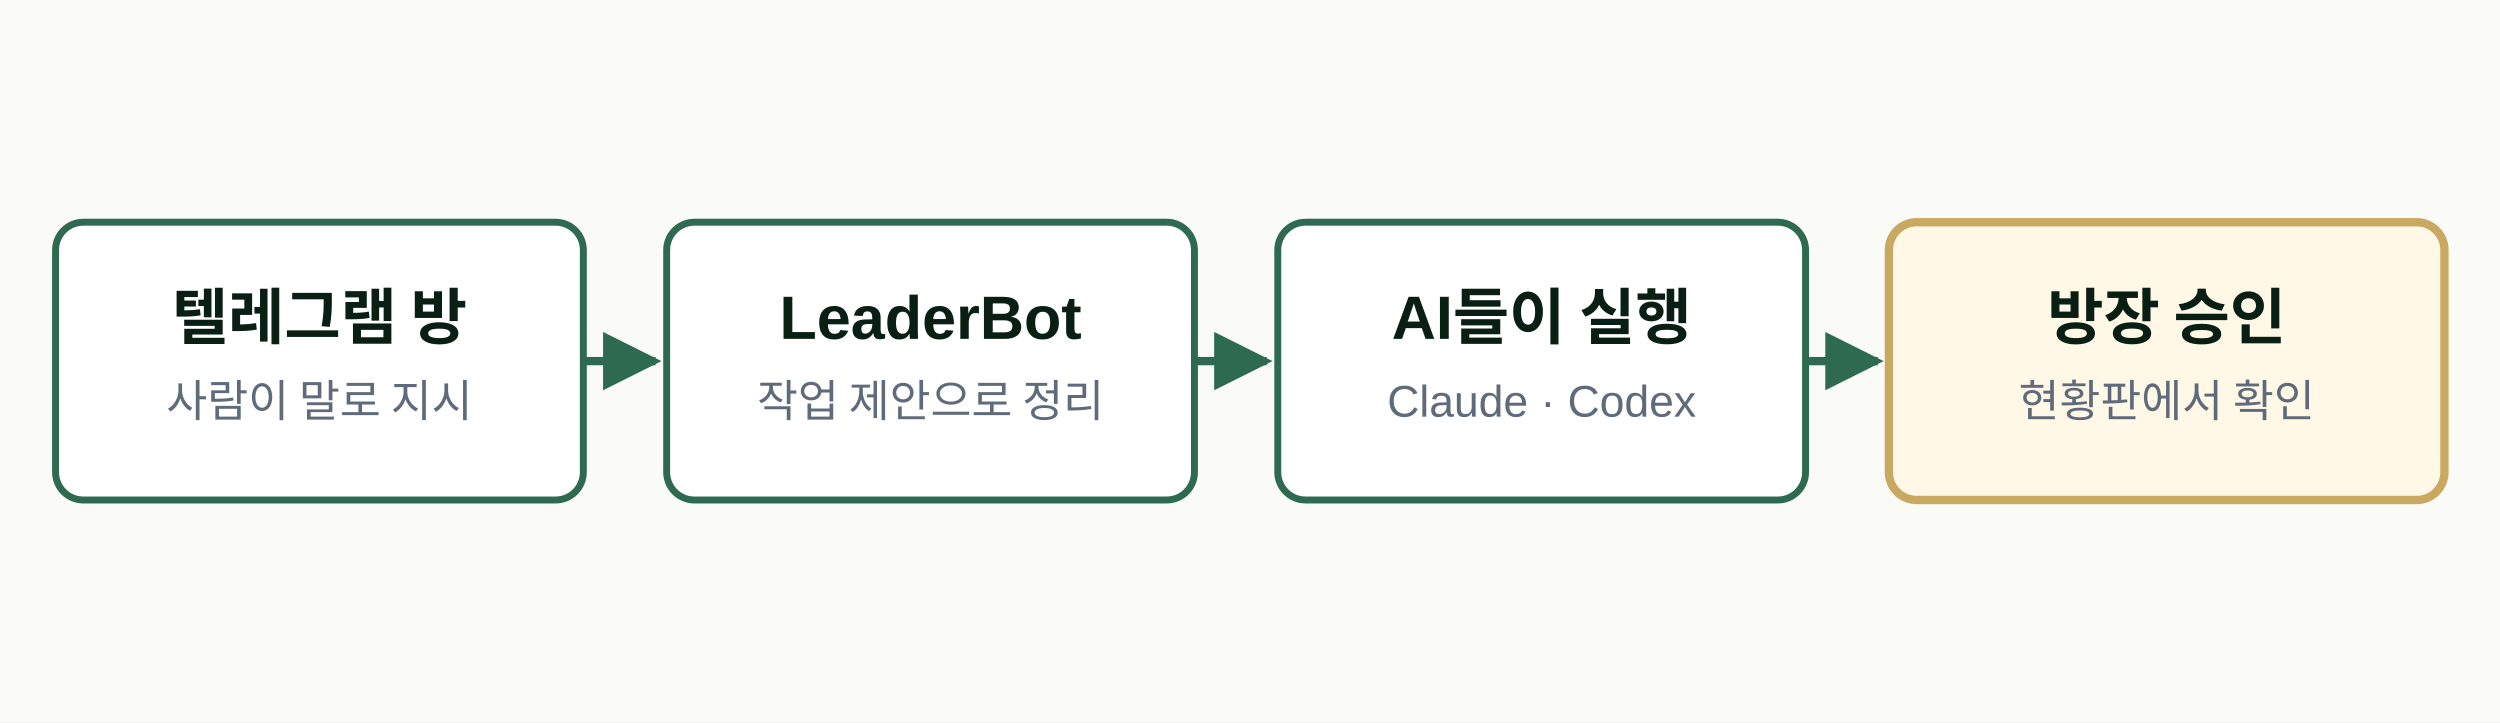
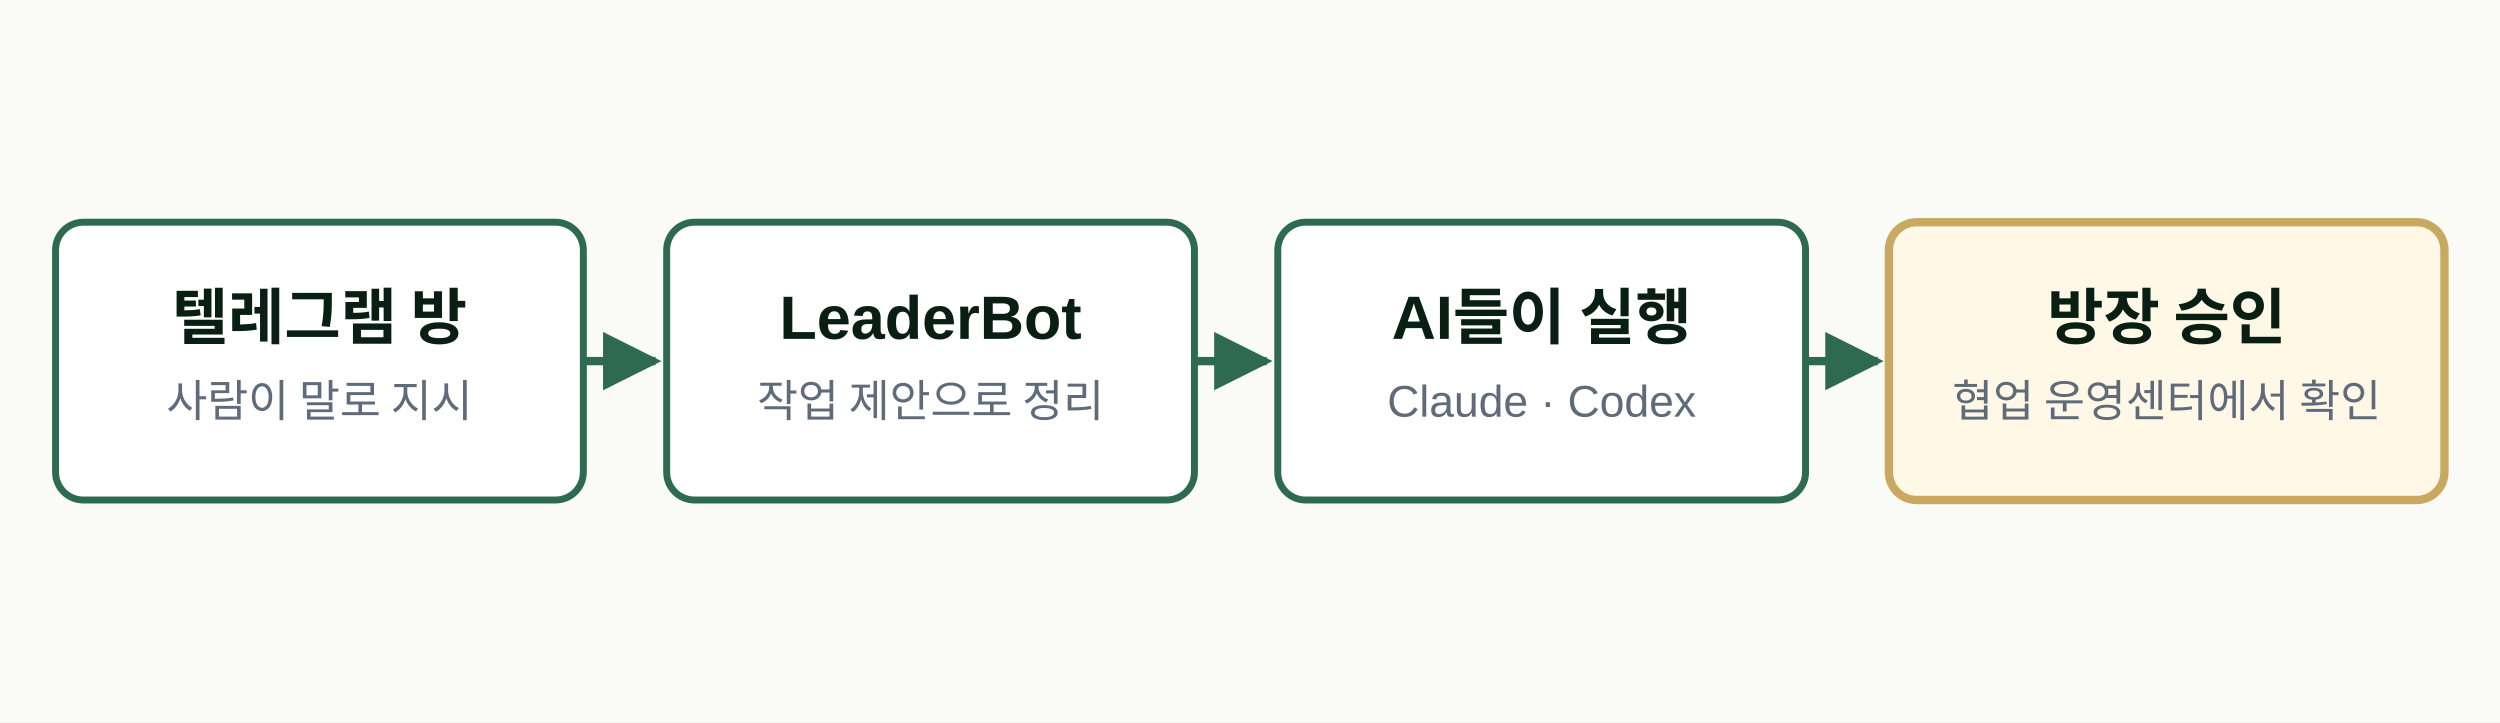
<svg xmlns="http://www.w3.org/2000/svg" width="900" height="260" viewBox="0 0 900 260" role="img" aria-labelledby="t d">
  <style>
    .bg{fill:#fafaf7}
    .card{fill:#ffffff;stroke:#2d6a4f;stroke-width:2.5}
    .cardGold{fill:#fff8e7;stroke:#c9a961;stroke-width:3}
    .head{font:700 22px 'Malgun Gothic',Arial,sans-serif;fill:#0a1f14}
    .sub{font:16px 'Malgun Gothic',Arial,sans-serif;fill:#5f6b7a}
    .flow{stroke:#2d6a4f;stroke-width:3;fill:none;marker-end:url(#a)}
  </style>
  <defs>
    <marker id="a" viewBox="0 0 10 10" refX="9" refY="5" markerWidth="7" markerHeight="7" orient="auto-start-reverse">
      <path d="M 0 0 L 10 5 L 0 10 z" fill="#2d6a4f" />
    </marker>
  </defs>
  <rect class="bg" x="0" y="0" width="900" height="260" />
  <rect class="card" x="20" y="80" width="190" height="100" rx="10" />
  <text class="head" x="115" y="122" text-anchor="middle">텔레그램 방</text>
  <text class="sub" x="115" y="150" text-anchor="middle">사람이 말로 지시</text>
  <rect class="card" x="240" y="80" width="190" height="100" rx="10" />
  <text class="head" x="335" y="122" text-anchor="middle">LeaderBot</text>
  <text class="sub" x="335" y="150" text-anchor="middle">작업 제안으로 정리</text>
  <rect class="card" x="460" y="80" width="190" height="100" rx="10" />
  <text class="head" x="555" y="122" text-anchor="middle">AI들이 실행</text>
  <text class="sub" x="555" y="150" text-anchor="middle">Claude · Codex</text>
  <rect class="cardGold" x="680" y="80" width="200" height="100" rx="10" />
  <text class="head" x="780" y="122" text-anchor="middle">방장 승인</text>
-   <text class="sub" x="780" y="150" text-anchor="middle">현황판에서 확인</text>
+   <text class="sub" x="780" y="150" text-anchor="middle">협업 운영센터에서 확인</text>
  <path class="flow" d="M 210 130 L 236 130" />
  <path class="flow" d="M 430 130 L 456 130" />
  <path class="flow" d="M 650 130 L 676 130" />
</svg>
